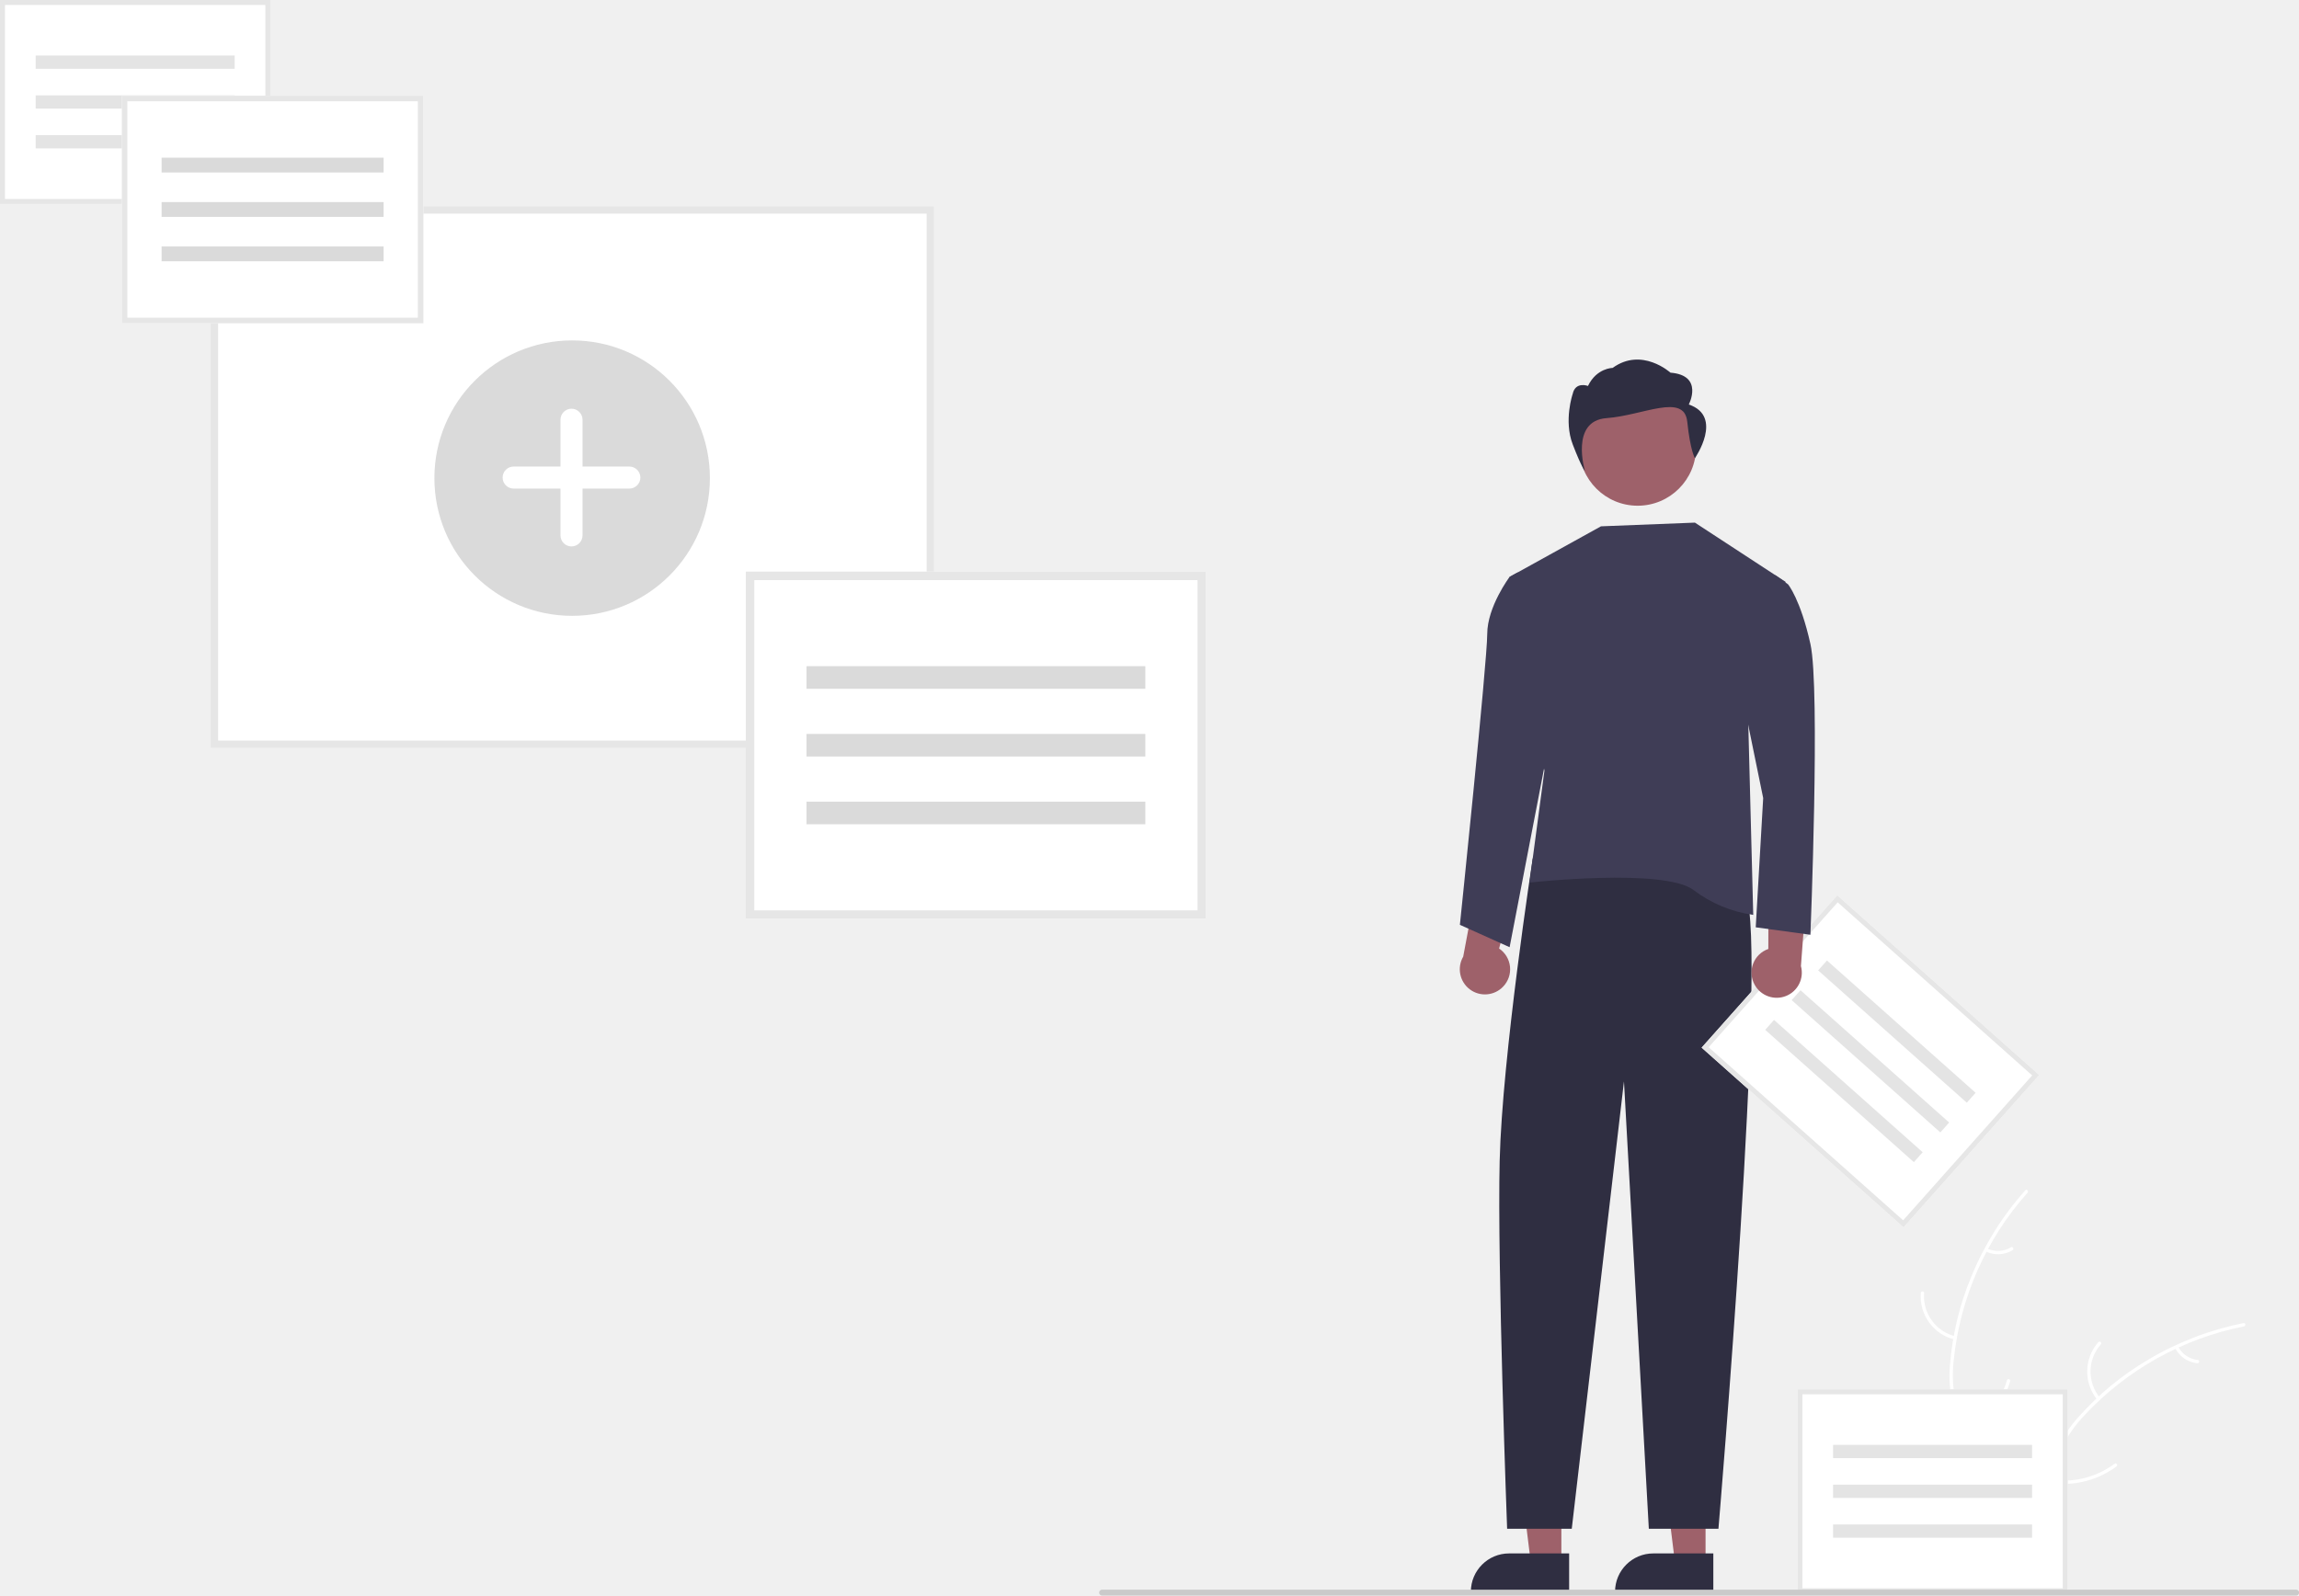
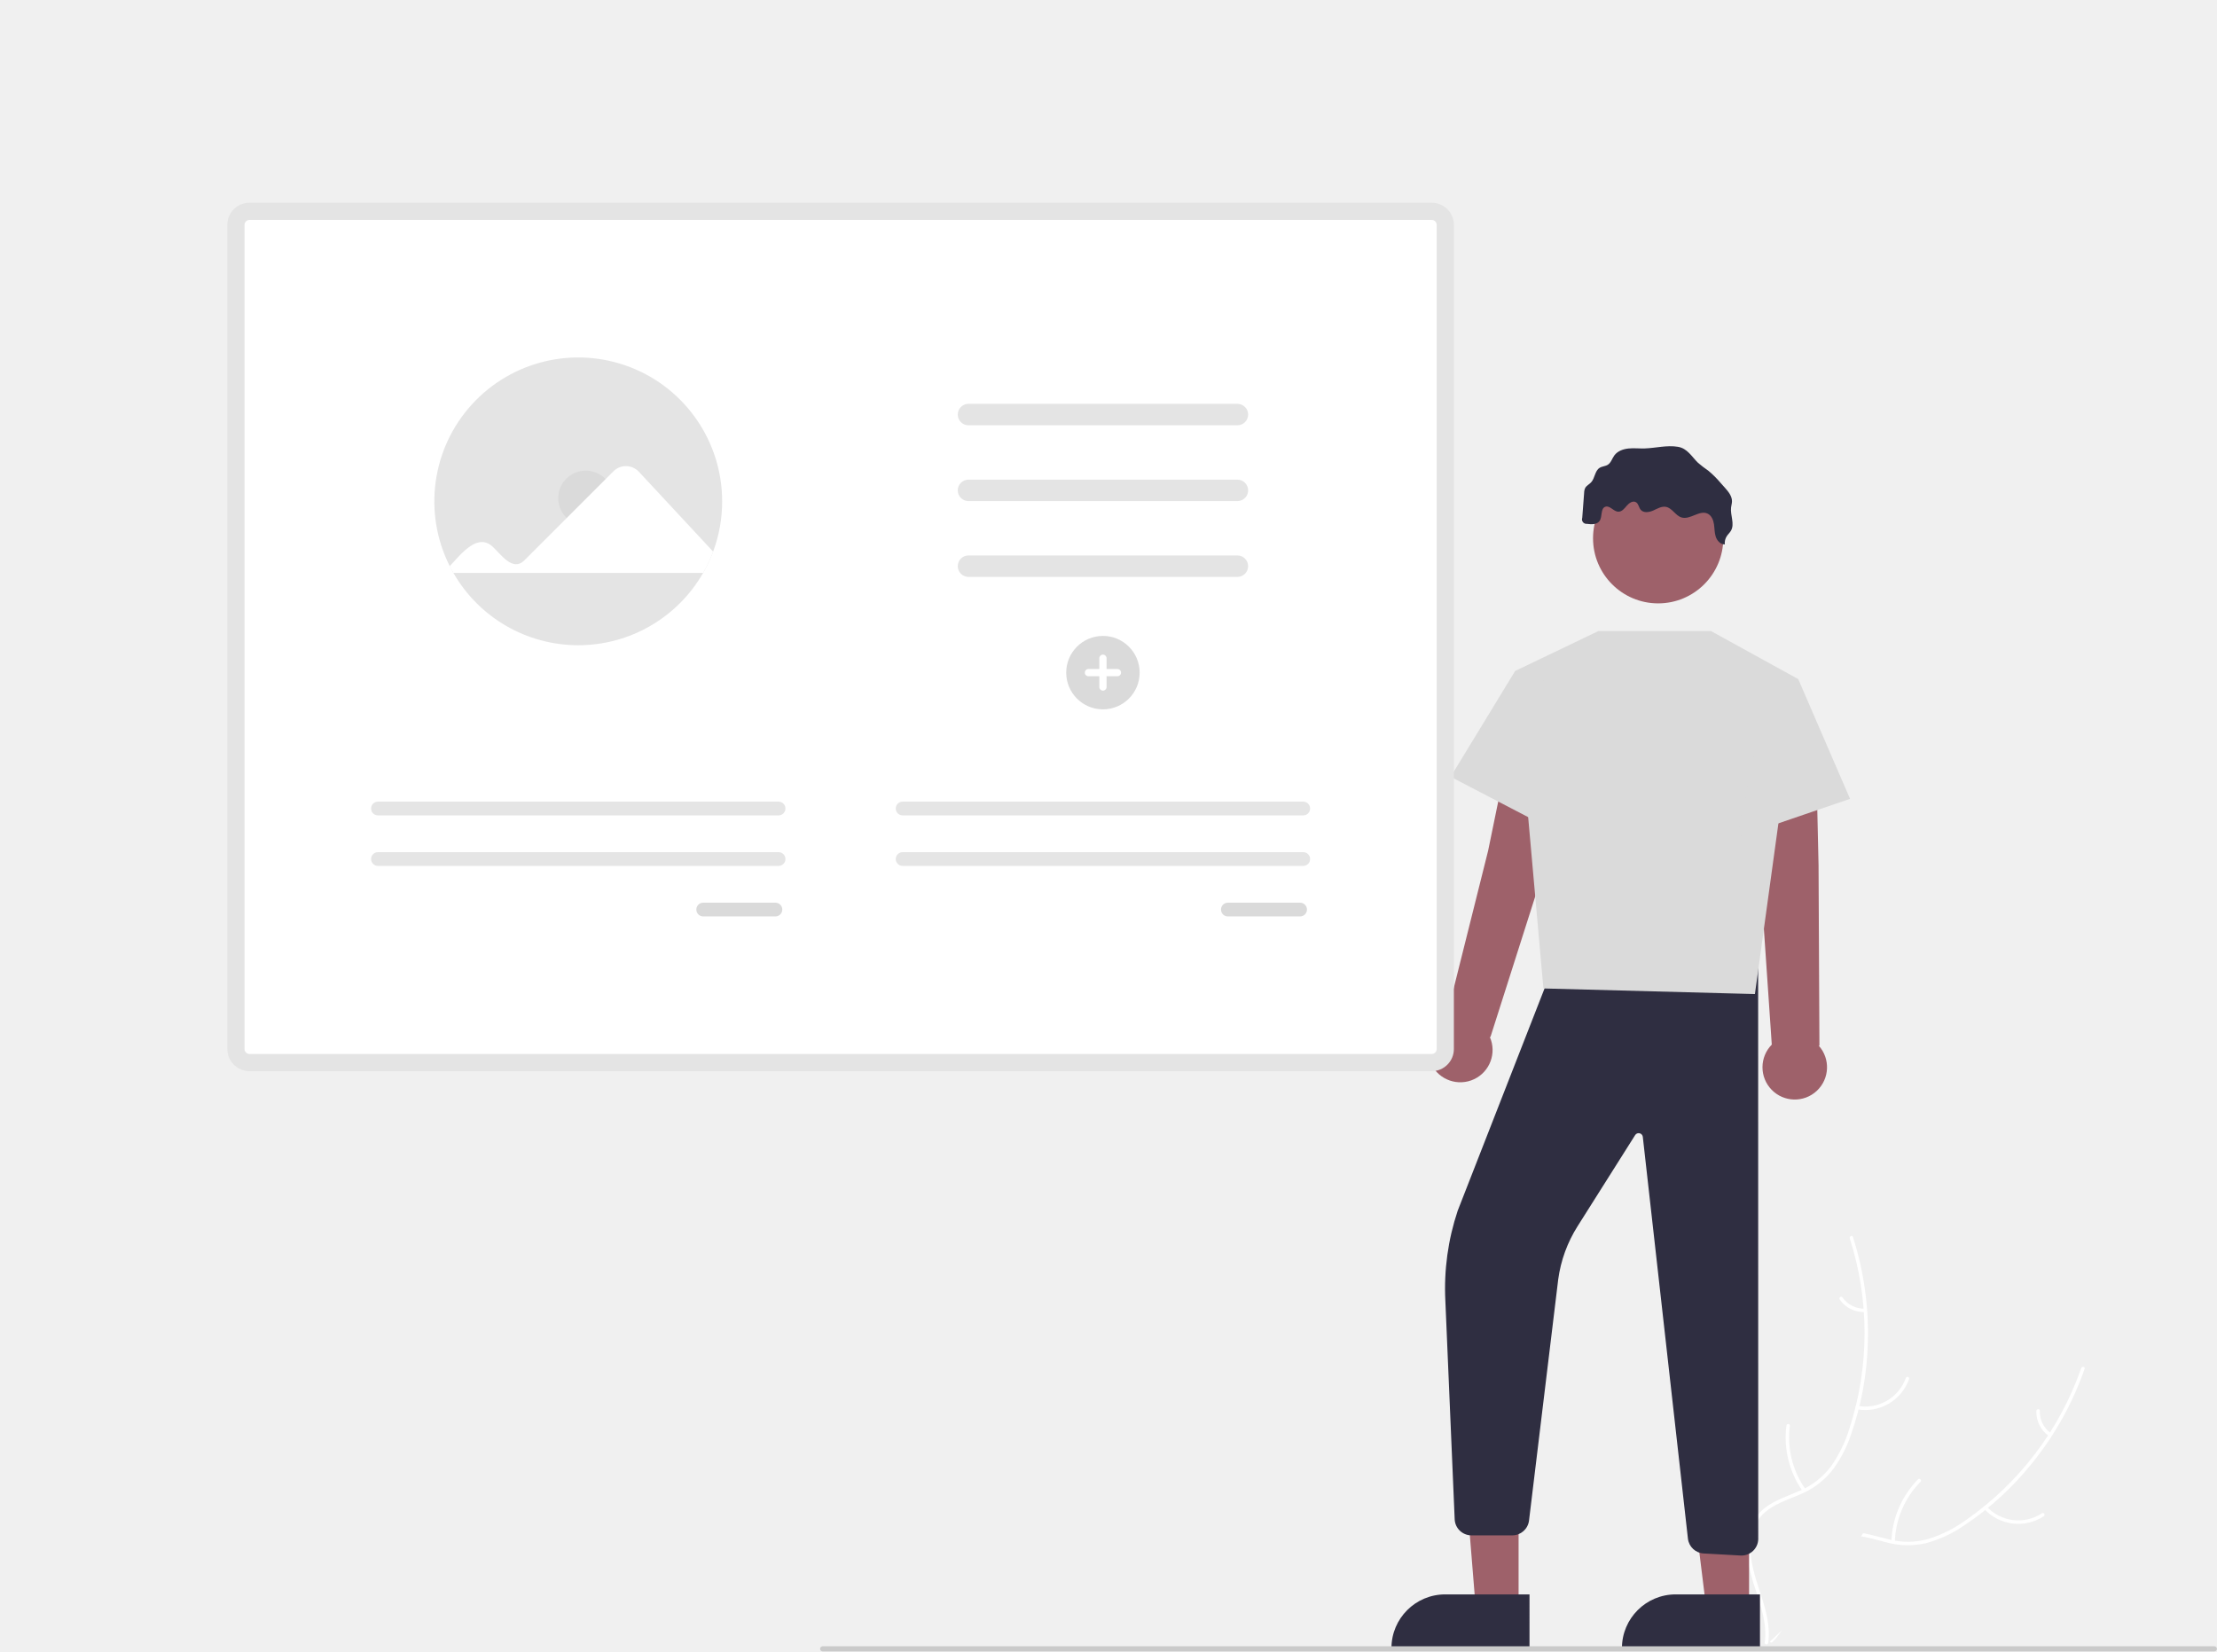
- <svg xmlns="http://www.w3.org/2000/svg" id="fd7c068d-bae3-47da-95cd-347b46614e26" data-name="Layer 1" width="924.766" height="641.989" viewBox="0 0 924.766 641.989">
-   <path d="M901.84,677.833c3.74-30.078,22.381-59.713,51.066-69.501a139.647,139.647,0,0,0,.007,95.877c4.408,11.923,10.552,24.725,6.406,36.741-2.58,7.477-8.89,13.197-15.945,16.774-7.055,3.577-14.884,5.282-22.615,6.952l-1.522,1.258C906.965,738.222,898.1,707.91,901.84,677.833Z" transform="translate(-137.6169 -129.0053)" fill="#f0f0f0" />
-   <path d="M953.191,608.9a119.36,119.36,0,0,0-29.673,67.176,51.401,51.401,0,0,0,.585,16.094,29.481,29.481,0,0,0,7.332,13.674c3.305,3.631,7.106,6.962,9.47,11.333a18.051,18.051,0,0,1,.882,14.736c-2.088,5.988-6.202,10.868-10.392,15.501-4.652,5.144-9.565,10.413-11.543,17.233-.24.826-1.508.406-1.268-.419,3.44-11.865,14.958-18.605,20.451-29.291,2.563-4.987,3.639-10.776,1.236-16.04-2.101-4.603-6.018-8.042-9.396-11.689a31.458,31.458,0,0,1-7.667-13.103,47.519,47.519,0,0,1-1.201-16.012,115.801,115.801,0,0,1,8.457-35.191,121.477,121.477,0,0,1,21.843-35.005c.571-.64,1.451.366.884,1.002Z" transform="translate(-137.6169 -129.0053)" fill="#fff" />
-   <path d="M923.878,667.992a17.908,17.908,0,0,1-13.631-18.759c.068-.857,1.403-.791,1.335.067a16.582,16.582,0,0,0,12.716,17.424c.836.199.413,1.466-.419,1.268Z" transform="translate(-137.6169 -129.0053)" fill="#fff" />
-   <path d="M929.517,704.224a34.516,34.516,0,0,0,15.413-19.879c.243-.825,1.511-.406,1.268.419A35.902,35.902,0,0,1,930.118,705.417c-.741.439-1.338-.756-.601-1.193Z" transform="translate(-137.6169 -129.0053)" fill="#fff" />
-   <path d="M936.935,631.34a10.137,10.137,0,0,0,9.606-.488c.735-.449,1.331.747.601,1.193a11.359,11.359,0,0,1-10.626.563.69.69,0,0,1-.425-.844.671.671,0,0,1,.844-.425Z" transform="translate(-137.6169 -129.0053)" fill="#fff" />
-   <path d="M1040.342,662.054c-.451.293-.902.586-1.353.891a133.495,133.495,0,0,0-17.069,13.326c-.417.372-.835.755-1.24,1.139a140.734,140.734,0,0,0-30.564,41.839,136.671,136.671,0,0,0-7.486,19.369c-2.762,9.166-5.028,19.324-10.496,26.821a23.445,23.445,0,0,1-1.827,2.255H920.891c-.112-.056-.225-.102-.338-.158l-1.973.09c.079-.349.169-.71.248-1.06.045-.203.101-.406.146-.609.034-.135.068-.271.09-.395.011-.045.023-.09.034-.124.023-.124.057-.237.079-.349q.744-3.027,1.533-6.054c0-.011,0-.011.011-.023,4.048-15.367,9.414-30.531,16.911-44.398.226-.417.451-.846.699-1.263a130.413,130.413,0,0,1,11.714-17.768,115.291,115.291,0,0,1,7.678-8.783,95.873,95.873,0,0,1,23.991-17.971c17.723-9.358,38.242-12.943,57.183-7.227C1039.384,661.75,1039.858,661.896,1040.342,662.054Z" transform="translate(-137.6169 -129.0053)" fill="#f0f0f0" />
-   <path d="M1040.231,662.681a119.36,119.36,0,0,0-64.137,35.771,51.401,51.401,0,0,0-9.223,13.202,29.481,29.481,0,0,0-2.378,15.332c.453,4.889,1.482,9.837.738,14.751a18.051,18.051,0,0,1-8.168,12.297c-5.272,3.524-11.496,4.944-17.631,6.12-6.811,1.306-13.907,2.556-19.592,6.81-.689.515-1.448-.583-.761-1.098,9.891-7.402,23.145-5.849,33.964-11.075,5.049-2.438,9.393-6.413,10.644-12.063,1.094-4.94.037-10.044-.464-14.99a31.458,31.458,0,0,1,1.767-15.078,47.519,47.519,0,0,1,8.681-13.508,115.801,115.801,0,0,1,27.94-23.006,121.477,121.477,0,0,1,38.516-14.798c.841-.167.938,1.166.103,1.332Z" transform="translate(-137.6169 -129.0053)" fill="#fff" />
-   <path d="M981.249,692.214A17.908,17.908,0,0,1,981.659,669.029c.57-.643,1.596.213,1.025.857a16.582,16.582,0,0,0-.338,21.568c.548.662-.553,1.419-1.098.761Z" transform="translate(-137.6169 -129.0053)" fill="#fff" />
-   <path d="M963.937,724.538a34.516,34.516,0,0,0,24.275-6.592c.691-.513,1.45.586.761,1.098a35.902,35.902,0,0,1-25.274,6.808c-.856-.095-.613-1.409.239-1.314Z" transform="translate(-137.6169 -129.0053)" fill="#fff" />
-   <path d="M1013.741,670.811a10.137,10.137,0,0,0,7.964,5.394c.857.084.613,1.398-.239,1.314a11.359,11.359,0,0,1-8.823-5.948.69.69,0,0,1,.169-.929.671.671,0,0,1,.929.169Z" transform="translate(-137.6169 -129.0053)" fill="#fff" />
-   <path d="M742.239,525.983a10.056,10.056,0,0,0-1.61-15.335l9.136-34.547-17.601,5.92-5.977,31.899a10.11,10.11,0,0,0,16.052,12.063Z" transform="translate(-137.6169 -129.0053)" fill="#9e616a" />
-   <polygon points="686.055 629.029 673.795 629.028 667.963 581.74 686.057 581.741 686.055 629.029" fill="#9e616a" />
-   <path d="M826.799,769.918l-39.531-.001v-.5a15.387,15.387,0,0,1,15.386-15.386h.001l24.144.001Z" transform="translate(-137.6169 -129.0053)" fill="#2f2e41" />
-   <polygon points="628.055 629.029 615.795 629.028 609.963 581.74 628.057 581.741 628.055 629.029" fill="#9e616a" />
-   <path d="M768.799,769.918l-39.531-.001v-.5a15.387,15.387,0,0,1,15.386-15.386h.001l24.144.001Z" transform="translate(-137.6169 -129.0053)" fill="#2f2e41" />
-   <path id="b1d8f474-012b-4d97-a964-9f33bafc8058" data-name="Path 1095" d="M758.853,473.114l-4.706,1.3s-12.294,79.7-13.294,121.7,3,148,3,148h26l21-180,10,180h28s20-236,11-255S758.853,473.114,758.853,473.114Z" transform="translate(-137.6169 -129.0053)" fill="#2f2e41" />
-   <circle id="e76160c9-f3a1-43ce-a248-d388186e85bb" data-name="Ellipse 219" cx="658.744" cy="179.984" r="23.493" fill="#9e616a" />
-   <path id="bb67ace3-6b73-4a38-bac1-9d795c287a43" data-name="Path 1099" d="M855.853,363.114l-36.464-23.83-37.786,1.488-36.75,20.342,14,78-6,45s54-6,66,3a51.277,51.277,0,0,0,24,10l-2-77Z" transform="translate(-137.6169 -129.0053)" fill="#3f3d56" />
-   <path id="f7a1be30-9471-4724-82e7-c8ff3c288394" data-name="Path 1101" d="M751.853,360.114l-3.778-.784-3.222,1.784s-9,12-9,23-11,117-11,117l20,9,16-83Z" transform="translate(-137.6169 -129.0053)" fill="#3f3d56" />
-   <path id="a2423779-f29b-465e-aa9d-0fc12224f03e" data-name="Path 1104" d="M816.934,291.764s6.144-11.746-7.374-12.814c0,0-11.524-10.454-23.271-1.911,0,0-6.407,0-9.911,7.25,0,0-5.039-1.911-6.147,3.204,0,0-3.687,10.679,0,20.289s4.912,10.679,4.912,10.679-6.059-20.149,8.689-21.217,31.252-10.285,32.481,1.462,3.079,14.641,3.079,14.641S831.067,296.57,816.934,291.764Z" transform="translate(-137.6169 -129.0053)" fill="#2f2e41" />
-   <path id="e9616824-6bd8-4015-8eb7-3dcfe132b2c0" data-name="Subtraction 1" d="M513.353,429.969h-291v-218h291Z" transform="translate(-137.6169 -129.0053)" fill="#fff" />
-   <path id="f4711ed8-dad6-4be5-800d-5829f7fb3f37" data-name="Subtraction 1" d="M513.353,429.969h-291v-218h291Zm-288-215v212h285v-212Z" transform="translate(-137.6169 -129.0053)" fill="#e6e6e6" />
-   <g id="b3812a0d-69b2-4ac3-87c4-e066c2de2dfd" data-name="Group 41">
-     <circle id="fb0bff05-a63a-421c-8737-de050f830f30" data-name="Ellipse 220" cx="230.145" cy="192.373" r="55.409" fill="#dadada" />
-     <path id="f9b355f0-5797-4243-8ae5-6fe77774d21b" data-name="Path 1106" d="M390.771,316.725h-18.839v-18.839a4.433,4.433,0,0,0-4.433-4.433h0a4.433,4.433,0,0,0-4.433,4.433v18.839h-18.839a4.433,4.433,0,0,0-4.433,4.433v0h0a4.433,4.433,0,0,0,4.433,4.433h18.839v18.839a4.433,4.433,0,0,0,4.433,4.433h0a4.433,4.433,0,0,0,4.433-4.433V325.591h18.839a4.433,4.433,0,0,0,4.433-4.433v0h0a4.433,4.433,0,0,0-4.433-4.433h0Z" transform="translate(-137.6169 -129.0053)" fill="#fff" />
-   </g>
-   <path d="M246.356,211.06h-108.739V129.005h108.739Z" transform="translate(-137.6169 -129.0053)" fill="#fff" />
-   <path d="M246.356,211.06h-108.739V129.005h108.739Zm-106.739-2h104.739V131.005h-104.739Z" transform="translate(-137.6169 -129.0053)" fill="#e6e6e6" />
-   <rect id="a0756b3d-8076-4d61-8f2c-cdb882ad5331" data-name="Rectangle 342" x="14.342" y="22.348" width="80.054" height="5.337" fill="#e4e4e4" />
-   <rect id="b5dd6458-8ffa-4f7b-ade4-3f6bf4de284a" data-name="Rectangle 343" x="14.342" y="38.358" width="80.054" height="5.337" fill="#e4e4e4" />
-   <rect id="bf0c907d-dbb4-4364-8cdd-63eed4118a99" data-name="Rectangle 344" x="14.342" y="54.369" width="80.054" height="5.337" fill="#e4e4e4" />
-   <path d="M969.356,770.059h-108.739V688.005h108.739Z" transform="translate(-137.6169 -129.0053)" fill="#fff" />
-   <path d="M969.356,770.059h-108.739V688.005h108.739Zm-106.739-2h104.739V690.005h-104.739Z" transform="translate(-137.6169 -129.0053)" fill="#e6e6e6" />
-   <rect id="b0c2ce11-0b20-4ceb-9ae2-a734f04b6c4a" data-name="Rectangle 342" x="737.342" y="581.348" width="80.054" height="5.337" fill="#e4e4e4" />
-   <rect id="bf5a9fda-652f-454e-a316-4f0fe63005cd" data-name="Rectangle 343" x="737.342" y="597.358" width="80.054" height="5.337" fill="#e4e4e4" />
-   <rect id="ad5f030a-4549-4063-8a1c-b5f384f37057" data-name="Rectangle 344" x="737.342" y="613.369" width="80.054" height="5.337" fill="#e4e4e4" />
-   <path d="M903.318,622.827l-81.221-72.3,54.557-61.289,81.221,72.3Z" transform="translate(-137.6169 -129.0053)" fill="#fff" />
-   <path d="M903.318,622.827l-81.221-72.3,54.557-61.289,81.221,72.3ZM824.921,550.363l78.233,69.64L955.052,561.702,876.819,492.061Z" transform="translate(-137.6169 -129.0053)" fill="#e6e6e6" />
-   <rect id="b060c16b-2eb9-48d7-8f6b-fd5295a89bd0" data-name="Rectangle 342" x="897.963" y="504.046" width="5.337" height="80.054" transform="translate(-242.1991 726.0312) rotate(-48.32574)" fill="#e4e4e4" />
-   <rect id="aedfd2a5-e201-47b6-a3ec-b56955ab97bd" data-name="Rectangle 343" x="887.318" y="516.005" width="5.337" height="80.054" transform="translate(-254.6985 722.0874) rotate(-48.32574)" fill="#e4e4e4" />
-   <rect id="b4720297-2a1d-43a8-8ac0-2a4c1ee9f1d2" data-name="Rectangle 344" x="876.672" y="527.964" width="5.337" height="80.054" transform="translate(-267.1987 718.1434) rotate(-48.32574)" fill="#e4e4e4" />
-   <path d="M307.923,259.06H186.617V167.522H307.923Z" transform="translate(-137.6169 -129.0053)" fill="#fff" />
-   <path d="M307.923,259.06H186.617V167.522H307.923ZM188.848,256.828H305.692V169.753H188.848Z" transform="translate(-137.6169 -129.0053)" fill="#e6e6e6" />
-   <rect id="e724a003-6a25-4c83-be10-32efc1fd30bf" data-name="Rectangle 342" x="65" y="63.448" width="89.306" height="5.954" fill="#dadada" />
-   <rect id="f16e8690-23eb-4802-9b18-78b8e9972275" data-name="Rectangle 343" x="65" y="81.308" width="89.306" height="5.954" fill="#dadada" />
-   <rect id="ea05cbc1-1ae7-4cbc-994d-a1c0c2d5941e" data-name="Rectangle 344" x="65" y="99.169" width="89.306" height="5.954" fill="#dadada" />
-   <path d="M622.733,498.694H437.617V359.005H622.733Z" transform="translate(-137.6169 -129.0053)" fill="#fff" />
-   <path d="M622.733,498.694H437.617V359.005H622.733ZM441.022,495.289H619.329V362.41H441.022Z" transform="translate(-137.6169 -129.0053)" fill="#e6e6e6" />
-   <rect id="ac8b6f6a-33b0-4e01-bc67-8452ca74a9e6" data-name="Rectangle 342" x="324.416" y="268.045" width="136.283" height="9.086" fill="#dadada" />
-   <rect id="e4f43daa-ee47-4f01-aaaf-288902bf6f27" data-name="Rectangle 343" x="324.416" y="295.3" width="136.283" height="9.086" fill="#dadada" />
-   <rect id="b40e1bee-dfb3-4798-af30-e469c9a00d65" data-name="Rectangle 344" x="324.416" y="322.558" width="136.283" height="9.086" fill="#dadada" />
-   <path d="M1061.192,770.995h-480.294a1.191,1.191,0,0,1,0-2.381h480.294a1.191,1.191,0,1,1,0,2.381Z" transform="translate(-137.6169 -129.0053)" fill="#cacaca" />
-   <path d="M843.422,525.229a10.056,10.056,0,0,1,5.501-14.405l.06-35.735,15.485,10.249-2.431,32.363a10.11,10.11,0,0,1-18.615,7.527Z" transform="translate(-137.6169 -129.0053)" fill="#9e616a" />
-   <path id="b2a3d507-71c0-44dd-96fb-9359ee9fed80" data-name="Path 1100" d="M844.853,367.114l6.918-6.668,5.082,3.668s5,6,9,24,0,117,0,117l-22-3,3-52-9-44Z" transform="translate(-137.6169 -129.0053)" fill="#3f3d56" />
+ <svg xmlns="http://www.w3.org/2000/svg" id="e08049af-74c5-410b-9b01-8d98ea218704" data-name="Layer 1" width="1031.023" height="768.039" viewBox="0 0 1031.023 768.039">
+   <path d="M1009.72,796.738c29.532-21.542,49.88-58.539,43.421-94.518a168.419,168.419,0,0,1-101.118,56.087c-15.153,2.327-32.249,3.338-42.496,14.74-6.376,7.095-8.717,17.097-8.362,26.63.355,9.533,3.138,18.787,5.899,27.918l-.437,2.341C943.034,826.665,980.188,818.28,1009.72,796.738Z" transform="translate(-84.48875 -65.98031)" fill="#f0f0f0" />
+   <path d="M1052.374,702.253a143.953,143.953,0,0,1-53.485,70.596,61.991,61.991,0,0,1-17.315,8.799,35.555,35.555,0,0,1-18.71.267c-5.763-1.361-11.5-3.42-17.493-3.357a21.77,21.77,0,0,0-16.057,7.692c-5.094,5.705-7.833,12.9-10.268,20.029-2.703,7.916-5.386,16.18-11.421,22.256-.731.736.454,1.828,1.184,1.093,10.5-10.57,10.869-26.66,18.926-38.705,3.759-5.621,9.235-10.142,16.193-10.688,6.084-.477,12.002,1.642,17.825,3.07a37.94,37.94,0,0,0,18.304.42,57.309,57.309,0,0,0,17.59-8.101,139.66,139.66,0,0,0,32.165-29.508,146.506,146.506,0,0,0,24.137-43.516c.34-.977-1.236-1.316-1.574-.346Z" transform="translate(-84.48875 -65.98031)" fill="#fff" />
+   <path d="M1007.204,767.739a21.598,21.598,0,0,0,27.759,3.401c.864-.573.014-1.942-.851-1.368a19.999,19.999,0,0,1-25.815-3.216c-.699-.766-1.788.423-1.093,1.184Z" transform="translate(-84.48875 -65.98031)" fill="#fff" />
+   <path d="M965.694,782.99a41.628,41.628,0,0,1,11.947-27.886c.729-.739-.456-1.831-1.184-1.093a43.299,43.299,0,0,0-12.373,29.043c-.03,1.038,1.58.968,1.61-.064Z" transform="translate(-84.48875 -65.98031)" fill="#fff" />
+   <path d="M1038.219,732.525a12.225,12.225,0,0,1-5.106-10.416c.043-1.037-1.567-.966-1.61.064a13.699,13.699,0,0,0,5.623,11.536.833.833,0,0,0,1.138-.046.81.81,0,0,0-.046-1.138Z" transform="translate(-84.48875 -65.98031)" fill="#fff" />
+   <path d="M945.328,641.439c-.045.647-.091,1.294-.148,1.948a161,161,0,0,1-4.068,25.798c-.148.658-.308,1.322-.475,1.974a169.729,169.729,0,0,1-26.242,56.712,164.829,164.829,0,0,1-16.047,19.227c-8.05,8.276-17.438,16.609-22.145,26.762a28.276,28.276,0,0,0-1.309,3.246l28.911,52.114c.125.085.239.178.364.264l1.059,2.134c.322-.288.65-.594.972-.882.188-.166.369-.344.556-.511.123-.115.246-.23.363-.326.041-.038.082-.077.111-.108.118-.096.217-.198.322-.288q2.757-2.556,5.488-5.159c.012-.007.012-.007.017-.025,13.838-13.259,26.691-27.791,36.929-43.811.308-.482.628-.97.923-1.476a157.284,157.284,0,0,0,11.885-22.749,139.047,139.047,0,0,0,4.77-13.236,115.626,115.626,0,0,0,4.916-35.816c-.501-24.166-8.724-47.903-25.834-64.535C946.21,642.272,945.778,641.858,945.328,641.439Z" transform="translate(-84.48875 -65.98031)" fill="#f0f0f0" />
+   <path d="M944.732,641.923a143.953,143.953,0,0,1-.201,88.568,61.991,61.991,0,0,1-8.527,17.451,35.555,35.555,0,0,1-14.778,11.478c-5.421,2.383-11.241,4.193-15.988,7.852a21.77,21.77,0,0,0-8.19,15.809c-.632,7.622,1.512,15.016,3.86,22.174,2.607,7.948,5.441,16.162,4.28,24.646-.141,1.028,1.463,1.186,1.603.16,2.02-14.762-7.373-27.831-8.192-42.299-.382-6.751,1.268-13.658,6.494-18.283,4.57-4.044,10.571-5.915,16.08-8.281a37.939,37.939,0,0,0,14.868-10.685,57.309,57.309,0,0,0,9.167-17.059,139.66,139.66,0,0,0,7.916-42.926,146.506,146.506,0,0,0-6.928-49.277c-.316-.985-1.779-.307-1.465.671Z" transform="translate(-84.48875 -65.98031)" fill="#fff" />
+   <path d="M948.094,721.406a21.598,21.598,0,0,0,24.212-13.998c.345-.978-1.158-1.559-1.503-.58a19.999,19.999,0,0,1-22.548,12.975c-1.019-.19-1.173,1.414-.16,1.603Z" transform="translate(-84.48875 -65.98031)" fill="#fff" />
+   <path d="M924.132,758.574a41.627,41.627,0,0,1-7.25-29.458c.137-1.028-1.466-1.187-1.603-.16a43.299,43.299,0,0,0,7.607,30.638c.601.847,1.844-.178,1.247-1.021Z" transform="translate(-84.48875 -65.98031)" fill="#fff" />
+   <path d="M951.656,674.616a12.225,12.225,0,0,1-10.348-5.243c-.59-.854-1.833.172-1.247,1.021a13.699,13.699,0,0,0,11.435,5.825.833.833,0,0,0,.881-.722.81.81,0,0,0-.722-.881Z" transform="translate(-84.48875 -65.98031)" fill="#fff" />
+   <path d="M554.388,111.639c3.717-3.298,7.615-6.479,11.588-9.455l1.459,1.946c-3.919,2.936-7.765,6.074-11.432,9.328Zm23.919-17.916c4.207-2.637,8.578-5.13,12.99-7.41l1.117,2.161c-4.353,2.249-8.665,4.708-12.815,7.309Zm26.549-13.717c4.577-1.903,9.297-3.642,14.029-5.169l.747,2.315c-4.67,1.506-9.327,3.222-13.843,5.1Zm28.992-6.812-.557-2.367c4.841-1.139,9.78-2.09,14.679-2.828l.362,2.406C643.498,71.132,638.625,72.07,633.848,73.194Zm29.147-4.383-.163-2.427c4.954-.332,9.982-.46,14.946-.381l-.038,2.433c-4.897-.078-9.858.048-14.745.376Zm29.47.472.24-2.42c4.942.491,9.927,1.196,14.815,2.096L707.08,71.352c-4.822-.888-9.739-1.584-14.615-2.068ZM783.629,389.781c3.885-2.976,7.696-6.154,11.329-9.447l1.634,1.802c-3.682,3.338-7.546,6.559-11.483,9.575ZM721.472,74.621l.636-2.348c4.79,1.299,9.589,2.815,14.263,4.505l-.827,2.287C730.932,77.398,726.198,75.902,721.472,74.621Zm83.997,295.363c3.344-3.577,6.583-7.339,9.624-11.18l1.907,1.51c-3.083,3.894-6.365,7.706-9.754,11.331ZM749.202,84.652l1.012-2.212c4.516,2.067,9.001,4.347,13.331,6.776l-1.19,2.121C758.083,88.94,753.658,86.691,749.202,84.652Zm74.567,262.22c2.718-4.078,5.298-8.319,7.671-12.604l2.128,1.179c-2.405,4.343-5.021,8.641-7.774,12.774ZM774.918,99.074l1.359-2.017c4.117,2.774,8.169,5.755,12.045,8.857l-1.52,1.899C782.978,104.752,778.979,101.812,774.918,99.074Zm63.136,222.005c2.015-4.467,3.869-9.072,5.511-13.688l2.292.815c-1.664,4.678-3.543,9.345-5.586,13.873Zm-40.126-203.583,1.671-1.768c3.61,3.413,7.119,7.015,10.43,10.707l-1.811,1.624C804.951,124.416,801.489,120.863,797.928,117.496ZM847.933,293.298c1.258-4.743,2.331-9.59,3.191-14.407l2.395.427c-.872,4.882-1.96,9.795-3.234,14.603Zm-30.335-153.865,1.939-1.469c2.997,3.957,5.864,8.086,8.521,12.274l-2.054,1.303C823.383,147.41,820.555,143.336,817.598,139.433ZM853.113,264.269c.458-4.876.717-9.834.769-14.736l2.432.026c-.052,4.968-.314,9.994-.779,14.937Zm-19.732-99.956,2.155-1.128c2.3,4.393,4.447,8.942,6.381,13.52l-2.241.946c-1.908-4.517-4.026-9.004-6.295-13.339Zm20.044,70.473c-.353-4.876-.916-9.807-1.673-14.657l2.404-.375c.767,4.915,1.338,9.914,1.696,14.856Zm-8.575-43.321,2.311-.76c1.548,4.709,2.926,9.563,4.087,14.383l-2.365.57c-1.146-4.76-2.506-9.545-4.033-14.193Z" transform="translate(-84.48875 -65.98031)" fill="#f0f0f0" />
+   <path d="M803.091,468.349l16.62-55.559-31.551-7.74-11.614,56.584-19.854,79.371a15.008,15.008,0,1,0,20.62,7.196l.306.102Z" transform="translate(-84.48875 -65.98031)" fill="#9e616a" />
+   <path d="M930.212,468.393l-1.31-57.977-32.401,2.359,6.389,57.409,5.572,81.626a15.008,15.008,0,1,0,21.834.491l.322.003Z" transform="translate(-84.48875 -65.98031)" fill="#9e616a" />
+   <polygon points="706.223 748.029 686.312 748.029 680.088 671.229 706.227 671.23 706.223 748.029" fill="#9e616a" />
+   <path d="M795.79,833.311l-64.201-.002v-.812a24.988,24.988,0,0,1,24.989-24.989h.002l39.212.002Z" transform="translate(-84.48875 -65.98031)" fill="#2f2e41" />
+   <polygon points="813.413 748.029 793.502 748.029 784.03 671.229 813.417 671.23 813.413 748.029" fill="#9e616a" />
+   <path d="M902.979,833.311l-64.201-.002v-.812a24.988,24.988,0,0,1,24.989-24.989h.002l39.212.002Z" transform="translate(-84.48875 -65.98031)" fill="#2f2e41" />
+   <path d="M894.37,789.436h-0c-.148,0-.296-.005-.445-.014l-17.138-.953a7.798,7.798,0,0,1-7.319-6.86L848.477,594.685a1.937,1.937,0,0,0-3.558-.791l-26.748,42.35a61.754,61.754,0,0,0-9.031,24.765L795.551,773.281a7.846,7.846,0,0,1-7.739,6.769H768.796a7.802,7.802,0,0,1-7.8-7.427l-4.343-101.735a114.109,114.109,0,0,1,5.742-41.823l40.94-104.777.238-.067,98.546-28.158.045,285.777a7.81,7.81,0,0,1-7.793,7.598Z" transform="translate(-84.48875 -65.98031)" fill="#2f2e41" />
+   <polygon points="795.712 293.494 743.328 293.494 704.628 312.056 717.773 459.712 816.13 462.321 836.284 315.842 795.712 293.494" fill="#dadada" />
+   <polygon points="822.37 320.527 836.284 315.842 860.37 371.527 807.732 389.538 822.37 320.527" fill="#dadada" />
+   <polygon points="724.37 318.527 704.628 312.056 674.63 361.275 724.37 387.157 724.37 318.527" fill="#dadada" />
+   <circle cx="771.136" cy="250.333" r="30.288" fill="#9e616a" />
+   <path d="M864.774,273.775c-5.149-.844-10.273.598-15.398.765-2.521.082-5.052-.231-7.56.029s-5.103,1.204-6.587,3.243c-1.038,1.426-1.516,3.341-2.998,4.298-1.156.746-2.678.724-3.842,1.457-2.242,1.411-2.155,4.814-3.957,6.755-.857.923-2.118,1.482-2.727,2.585a5.599,5.599,0,0,0-.513,2.314l-.874,11.596a2.098,2.098,0,0,0,2.184,2.801c2.094.285,4.641.387,5.857-1.34,1.439-2.044.348-5.838,2.719-6.627,2.101-.699,3.796,2.248,6.01,2.31,1.668.046,2.861-1.51,3.94-2.783s2.865-2.481,4.291-1.613c1.19.724,1.286,2.431,2.182,3.497,1.355,1.609,3.938,1.207,5.854.339s3.901-2.093,5.962-1.674c2.88.586,4.366,4.078,7.183,4.915,4.035,1.2,8.375-3.615,12.155-1.763,1.772.868,2.617,2.932,2.918,4.882s.217,3.973.836,5.847,2.235,3.64,4.206,3.559a5.903,5.903,0,0,1,.933-3.844c.585-.886,1.405-1.605,1.935-2.525,1.834-3.181-.394-7.188.048-10.834.111-.919.396-1.817.422-2.742.07-2.494-1.693-4.617-3.355-6.478l-1.953-2.187a45.042,45.042,0,0,0-5.711-5.673,57.324,57.324,0,0,1-4.738-3.625C871.153,278.324,869.266,274.511,864.774,273.775Z" transform="translate(-84.48875 -65.98031)" fill="#2f2e41" />
+   <path d="M194.206,553.878V170.554A6.298,6.298,0,0,1,200.497,164.263H750.328a6.298,6.298,0,0,1,6.291,6.291V553.878a6.298,6.298,0,0,1-6.291,6.291H200.497A6.298,6.298,0,0,1,194.206,553.878Z" transform="translate(-84.48875 -65.98031)" fill="#fff" />
+   <path d="M200.497,564.169a10.316,10.316,0,0,1-10.291-10.287V170.554a10.316,10.316,0,0,1,10.286-10.291H750.328a10.316,10.316,0,0,1,10.291,10.287V553.878a10.316,10.316,0,0,1-10.286,10.291Zm-2.291-10.295a2.302,2.302,0,0,0,2.295,2.295H750.328a2.301,2.301,0,0,0,2.291-2.295V170.554a2.301,2.301,0,0,0-2.295-2.291H200.497a2.301,2.301,0,0,0-2.291,2.295Z" transform="translate(-84.48875 -65.98031)" fill="#e4e4e4" />
+   <path id="bace2d87-5197-4941-a2a9-430573aeaafe" data-name="feda1070-6288-4949-b833-330f4749d65f" d="M660.019,253.799a4.988,4.988,0,0,1,0,9.975H534.969a4.988,4.988,0,1,1-.164-9.975q.082-.001.164,0Z" transform="translate(-84.48875 -65.98031)" fill="#e4e4e4" />
+   <path id="ba69297a-a537-49da-8190-55cdd7d824eb" data-name="feda1070-6288-4949-b833-330f4749d65f" d="M660.019,289.054a4.988,4.988,0,0,1,0,9.975H534.969a4.988,4.988,0,1,1-.164-9.975q.082-.001.164,0Z" transform="translate(-84.48875 -65.98031)" fill="#e4e4e4" />
+   <path id="e3ca5171-b1a6-4df2-b5f4-d6c1a2a8204f" data-name="feda1070-6288-4949-b833-330f4749d65f" d="M660.019,324.31a4.988,4.988,0,0,1,0,9.975H534.969a4.988,4.988,0,1,1-.164-9.975q.082-.001.164,0Z" transform="translate(-84.48875 -65.98031)" fill="#e4e4e4" />
+   <path d="M580.336,378.811a17.076,17.076,0,1,1,17.076,17.076A17.076,17.076,0,0,1,580.336,378.811Z" transform="translate(-84.48875 -65.98031)" fill="#dadada" />
+   <path d="M590.674,377.127h5.053v-5.053a1.685,1.685,0,0,1,3.369-.006v5.059h5.053a1.684,1.684,0,0,1,0,3.369h-5.053v5.053a1.685,1.685,0,0,1-3.369,0v-5.053h-5.053a1.684,1.684,0,1,1-.006-3.369h.006Z" transform="translate(-84.48875 -65.98031)" fill="#fff" />
+   <path d="M420.33,299.155a66.629,66.629,0,0,1-4.2,23.364,64.801,64.801,0,0,1-4.641,9.895,66.938,66.938,0,0,1-116.155,0q-.89-1.543-1.688-3.131a66.924,66.924,0,1,1,126.683-30.128Z" transform="translate(-84.48875 -65.98031)" fill="#e4e4e4" />
+   <circle cx="272.402" cy="231.678" r="12.793" fill="#dadada" />
+   <path d="M293.647,329.283c5.637-6.092,13.172-15.763,20.239-8.775,3.547,3.296,9.098,11.464,14.411,6.125L369.791,285.139a8.238,8.238,0,0,1,11.781.211l34.558,37.169a64.82,64.82,0,0,1-4.641,9.895H295.335Z" transform="translate(-84.48875 -65.98031)" fill="#fff" />
+   <path id="b7942184-1937-424d-bfb8-0f5cbccd1754" data-name="Path 680" d="M411.521,485.799a3.199,3.199,0,1,0,0,6.399H445.095a3.199,3.199,0,1,0,0-6.399Z" transform="translate(-84.48875 -65.98031)" fill="#dadada" />
+   <path id="fb1c7c97-2f14-459a-90b9-db1c1611151d" data-name="Path 680" d="M260.261,438.806a3.199,3.199,0,0,0,0,6.399H446.564a3.199,3.199,0,0,0,0-6.399Z" transform="translate(-84.48875 -65.98031)" fill="#e5e5e5" />
+   <path id="a8d81b82-d579-4ad6-943a-4e62cbc3ee6d" data-name="Path 680" d="M260.261,462.303a3.199,3.199,0,0,0,0,6.399H446.564a3.199,3.199,0,0,0,0-6.399Z" transform="translate(-84.48875 -65.98031)" fill="#e5e5e5" />
+   <path id="ad508716-dd53-4b89-baf2-189976f7f922" data-name="Path 680" d="M655.521,485.799a3.199,3.199,0,1,0,0,6.399H689.095a3.199,3.199,0,1,0,0-6.399Z" transform="translate(-84.48875 -65.98031)" fill="#dadada" />
+   <path id="a72d9b4a-b989-4cba-a906-09fc03867249" data-name="Path 680" d="M504.261,438.806a3.199,3.199,0,0,0,0,6.399H690.564a3.199,3.199,0,0,0,0-6.399Z" transform="translate(-84.48875 -65.98031)" fill="#e5e5e5" />
+   <path id="bffef029-080d-4bbe-bc48-e2786c2c075f" data-name="Path 680" d="M504.261,462.303a3.199,3.199,0,0,0,0,6.399H690.564a3.199,3.199,0,0,0,0-6.399Z" transform="translate(-84.48875 -65.98031)" fill="#e5e5e5" />
+   <path d="M416.393,616.632c-2.781,4.118-5.768,8.168-8.876,12.036l-1.896-1.523c3.067-3.817,6.013-7.812,8.757-11.875ZM397.672,639.927c-3.42,3.599-7.035,7.099-10.743,10.404l-1.619-1.816c3.658-3.26,7.224-6.712,10.598-10.263Zm-22.31,19.881c-3.961,2.98-8.101,5.837-12.306,8.492l-1.299-2.057c4.15-2.619,8.234-5.438,12.142-8.378Zm-26.392,13.799,1.128,2.155c-4.407,2.305-8.954,4.453-13.516,6.385l-.948-2.24C340.135,678.001,344.622,675.882,348.97,673.607Zm-27.145,11.484.76,2.31c-4.716,1.552-9.555,2.925-14.383,4.081l-.567-2.366c4.763-1.14,9.537-2.495,14.189-4.026Zm-28.664,6.862.368,2.404c-4.909.752-9.913,1.307-14.871,1.649l-.168-2.427c4.892-.338,9.827-.885,14.671-1.626ZM125.254,404.139c-3.024,3.847-5.927,7.873-8.628,11.964l-2.03-1.34c2.738-4.148,5.68-8.228,8.745-12.127ZM263.737,693.987l-.033,2.432c-4.963-.068-9.988-.345-14.935-.822l.233-2.421C253.884,693.646,258.841,693.92,263.737,693.987Zm-154.722-265.247c-2.351,4.295-4.554,8.743-6.545,13.22l-2.223-.989c2.019-4.537,4.252-9.045,6.635-13.398ZM234.385,691.158l-.431,2.394c-4.888-.881-9.798-1.975-14.596-3.252l.626-2.35c4.734,1.26,9.579,2.34,14.402,3.208ZM97.029,455.673c-1.619,4.626-3.066,9.374-4.301,14.114l-2.354-.613c1.251-4.804,2.717-9.617,4.358-14.304Zm108.864,227.901-.816,2.291c-4.677-1.665-9.343-3.545-13.868-5.588l1.001-2.217C196.675,680.075,201.279,681.931,205.893,683.574ZM89.597,484.206c-.843,4.827-1.495,9.749-1.939,14.627l-2.423-.22c.45-4.945,1.111-9.932,1.965-14.825Zm89.431,187.239-1.179,2.127c-4.344-2.409-8.638-5.027-12.762-7.781l1.351-2.023C170.506,666.485,174.742,669.067,179.028,671.444Zm-92.101-157.874c-.04,4.907.123,9.869.487,14.748l-2.426.181c-.368-4.946-.534-9.975-.494-14.949ZM154.526,655.08l-1.513,1.904c-3.886-3.088-7.688-6.376-11.302-9.773l1.666-1.772C146.941,648.79,150.693,652.034,154.526,655.08ZM89.119,542.976c.767,4.837,1.748,9.704,2.915,14.465l-2.362.579c-1.183-4.825-2.178-9.759-2.955-14.662Zm43.939,91.924-1.807,1.628c-3.319-3.684-6.528-7.557-9.539-11.512l1.936-1.473C126.618,627.444,129.784,631.265,133.059,634.9Zm-36.919-63.286c1.553,4.636,3.323,9.273,5.261,13.782l-2.235.96c-1.964-4.57-3.758-9.271-5.332-13.969Zm19.066,39.834-2.05,1.31c-2.669-4.177-5.209-8.537-7.531-12.917l2.149-1.14C110.066,603.027,112.572,607.325,115.206,611.448Z" transform="translate(-84.48875 -65.98031)" fill="#f0f0f0" />
+   <path d="M1114.321,834.02h-647.294a1.191,1.191,0,0,1,0-2.381h647.294a1.191,1.191,0,0,1,0,2.381Z" transform="translate(-84.48875 -65.98031)" fill="#cacaca" />
</svg>
